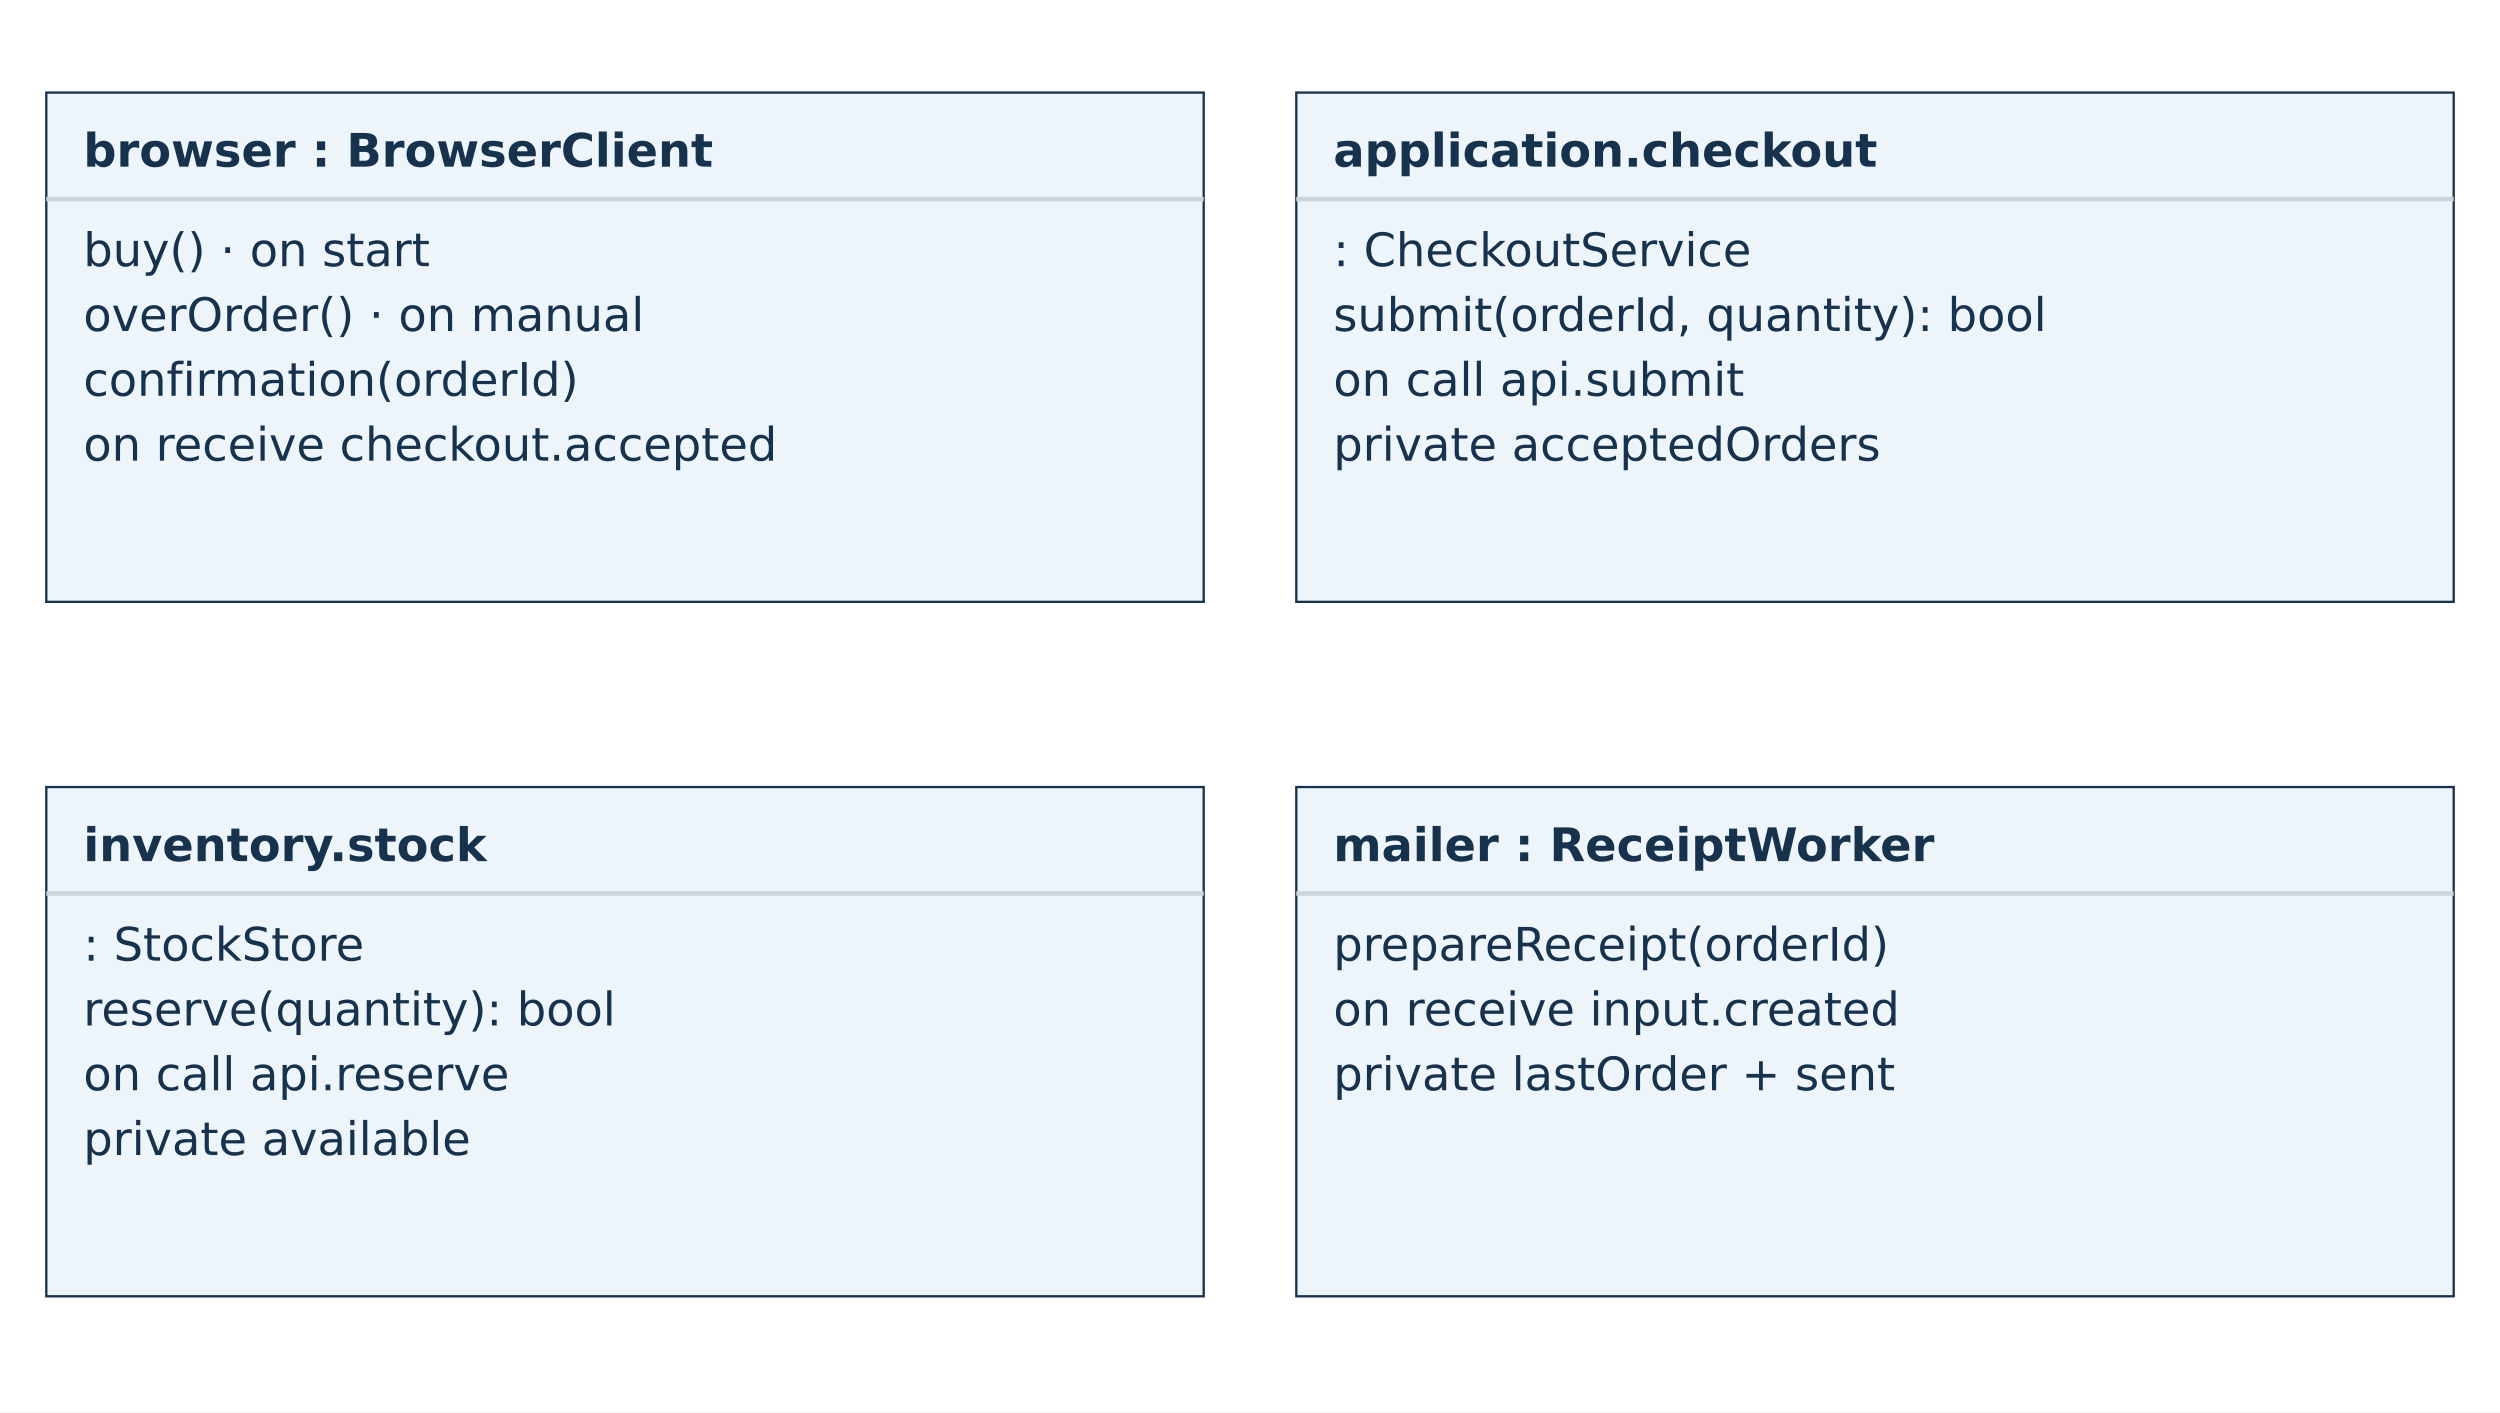
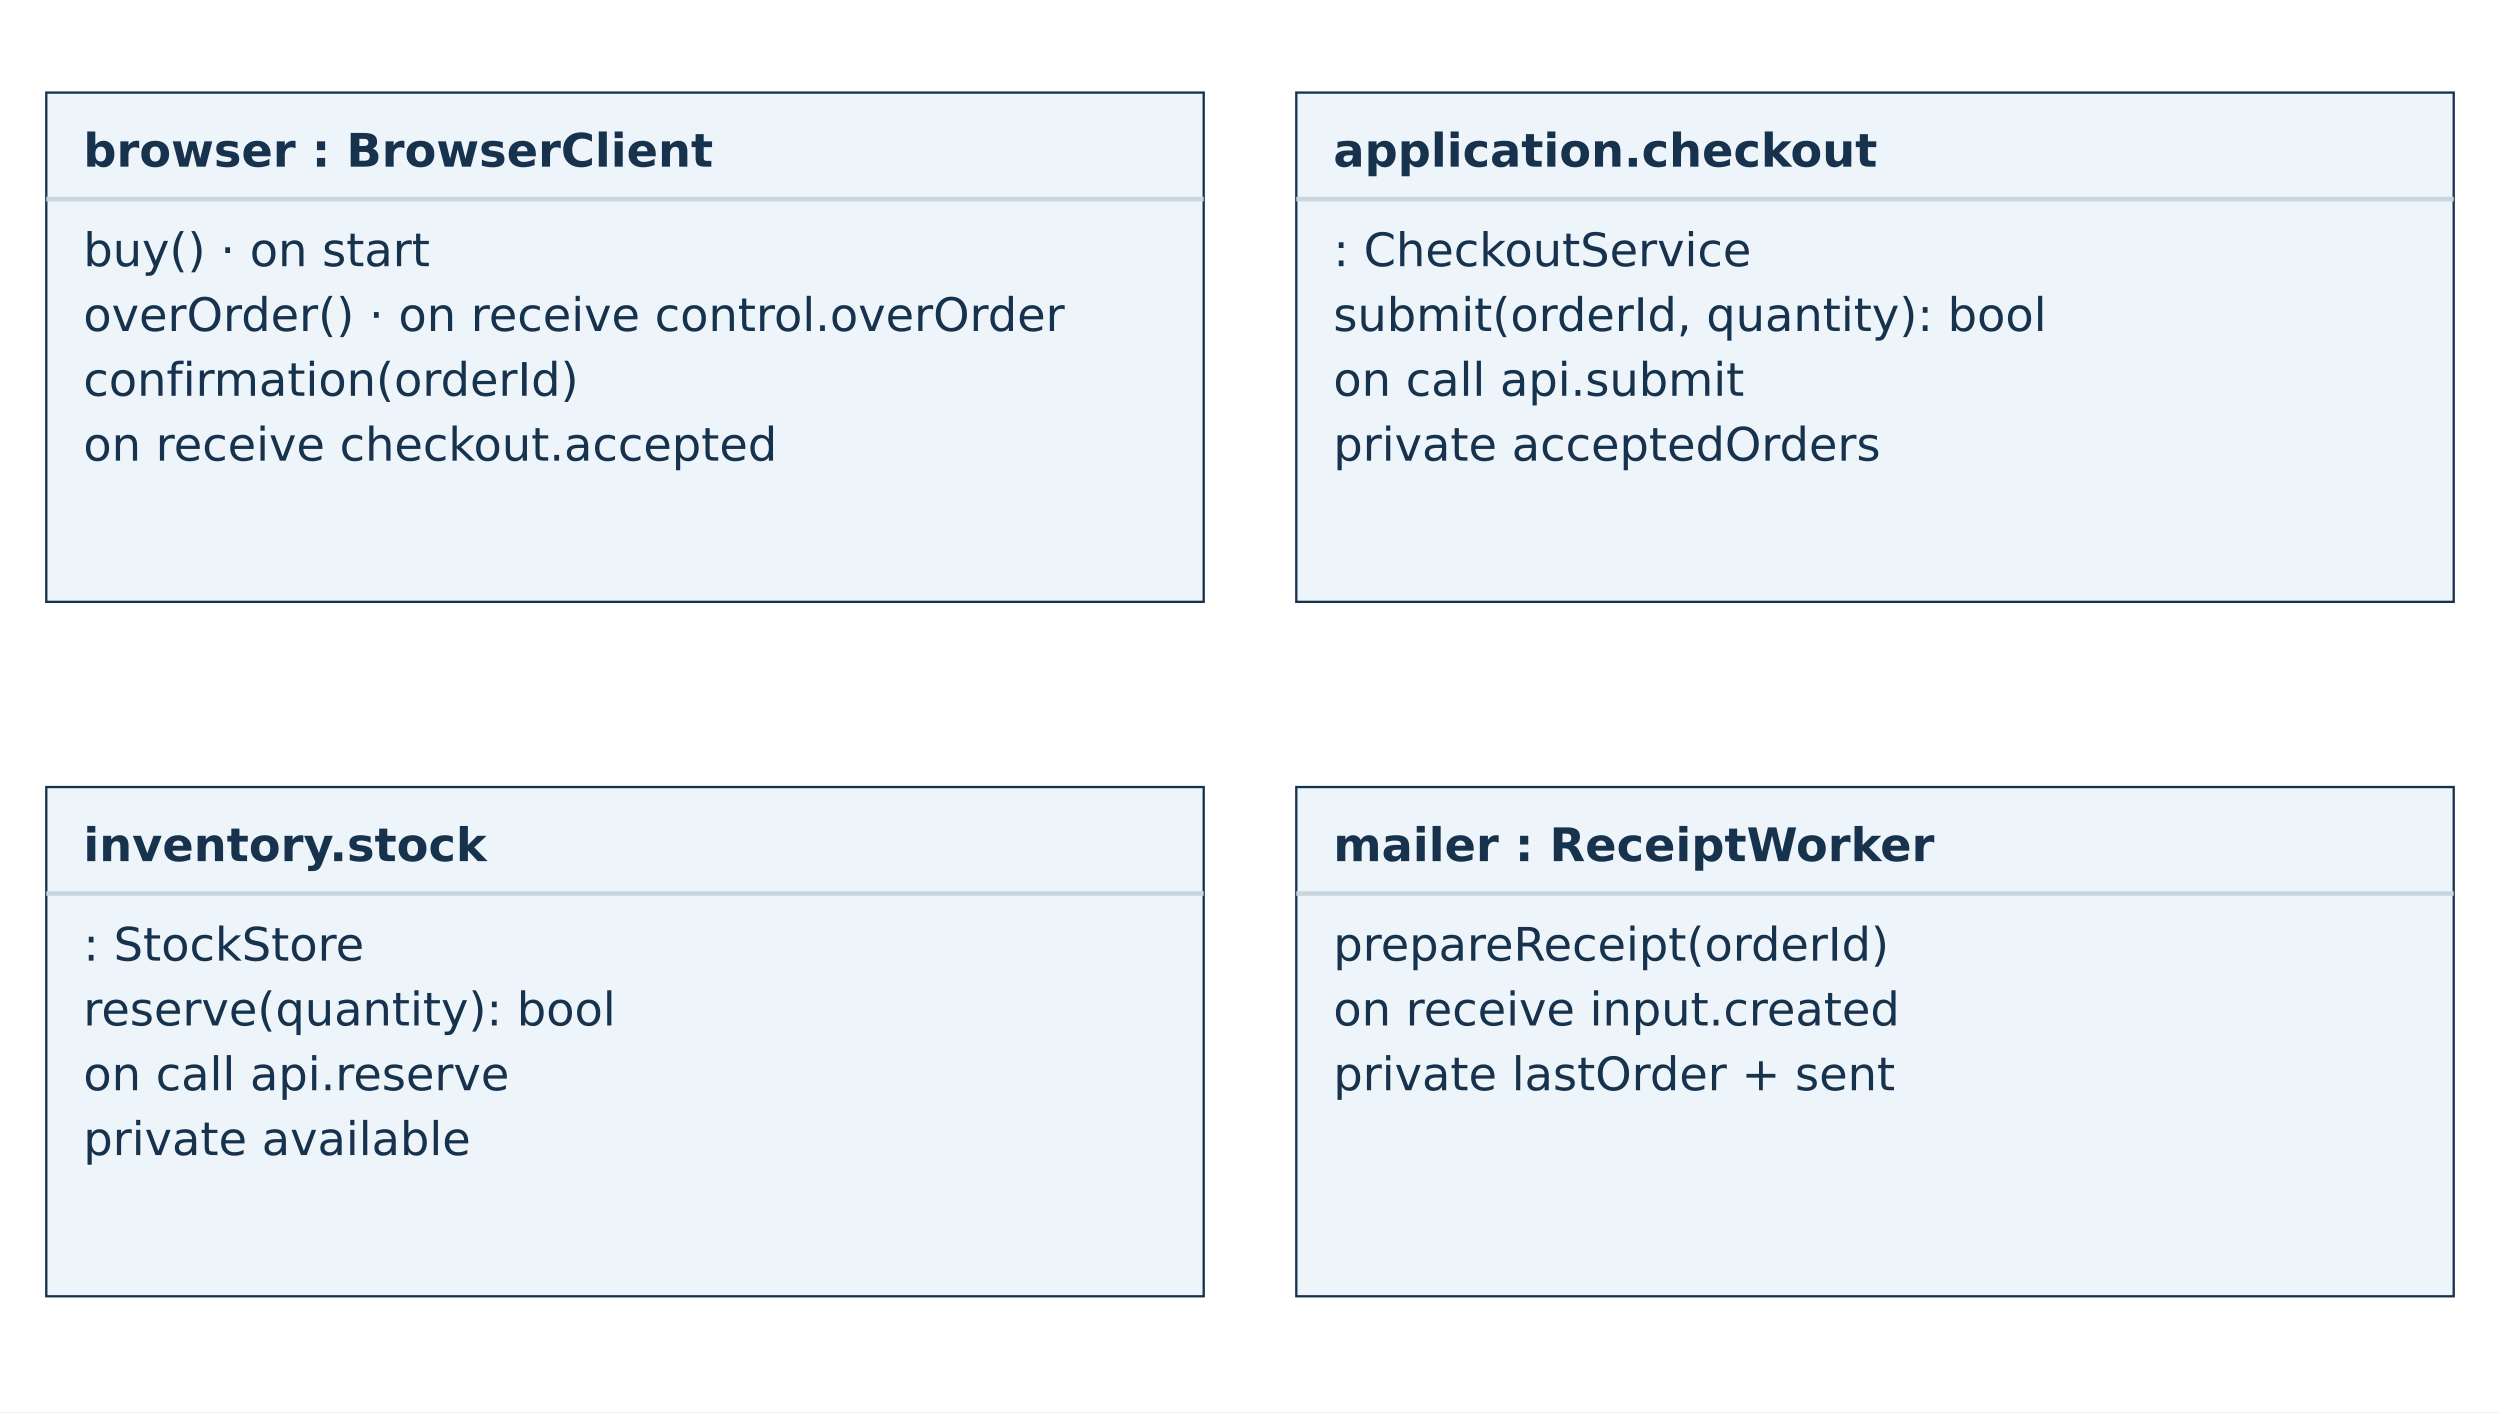
<svg xmlns="http://www.w3.org/2000/svg" width="1080" height="610" viewBox="0 0 1080 610" role="img" aria-labelledby="title desc">
  <g font-family="DejaVu Sans, sans-serif">
    <rect x="0" y="0" width="1080" height="610" rx="0" fill="white" stroke="none" />
    <rect x="20" y="40" width="500" height="220" rx="0" fill="#eef5fa" stroke="#17324d" />
    <text x="36" y="72" font-size="20" font-weight="700" fill="#17324d">browser : BrowserClient</text>
    <polyline points="20,86 520,86" fill="none" stroke="#cad6df" stroke-width="2" />
    <text x="36" y="115" font-size="20" font-weight="400" fill="#17324d">buy() · on start</text>
-     <text x="36" y="143" font-size="20" font-weight="400" fill="#17324d">overOrder() · on manual</text>
+     <text x="36" y="143" font-size="20" font-weight="400" fill="#17324d">overOrder() · on receive control.overOrder</text>
    <text x="36" y="171" font-size="20" font-weight="400" fill="#17324d">confirmation(orderId)</text>
    <text x="36" y="199" font-size="20" font-weight="400" fill="#17324d">on receive checkout.accepted</text>
    <rect x="560" y="40" width="500" height="220" rx="0" fill="#eef5fa" stroke="#17324d" />
    <text x="576" y="72" font-size="20" font-weight="700" fill="#17324d">application.checkout</text>
    <polyline points="560,86 1060,86" fill="none" stroke="#cad6df" stroke-width="2" />
    <text x="576" y="115" font-size="20" font-weight="400" fill="#17324d">: CheckoutService</text>
    <text x="576" y="143" font-size="20" font-weight="400" fill="#17324d">submit(orderId, quantity): bool</text>
    <text x="576" y="171" font-size="20" font-weight="400" fill="#17324d">on call api.submit</text>
    <text x="576" y="199" font-size="20" font-weight="400" fill="#17324d">private acceptedOrders</text>
    <rect x="20" y="340" width="500" height="220" rx="0" fill="#eef5fa" stroke="#17324d" />
    <text x="36" y="372" font-size="20" font-weight="700" fill="#17324d">inventory.stock</text>
    <polyline points="20,386 520,386" fill="none" stroke="#cad6df" stroke-width="2" />
    <text x="36" y="415" font-size="20" font-weight="400" fill="#17324d">: StockStore</text>
    <text x="36" y="443" font-size="20" font-weight="400" fill="#17324d">reserve(quantity): bool</text>
    <text x="36" y="471" font-size="20" font-weight="400" fill="#17324d">on call api.reserve</text>
    <text x="36" y="499" font-size="20" font-weight="400" fill="#17324d">private available</text>
    <rect x="560" y="340" width="500" height="220" rx="0" fill="#eef5fa" stroke="#17324d" />
    <text x="576" y="372" font-size="20" font-weight="700" fill="#17324d">mailer : ReceiptWorker</text>
    <polyline points="560,386 1060,386" fill="none" stroke="#cad6df" stroke-width="2" />
    <text x="576" y="415" font-size="20" font-weight="400" fill="#17324d">prepareReceipt(orderId)</text>
    <text x="576" y="443" font-size="20" font-weight="400" fill="#17324d">on receive input.created</text>
    <text x="576" y="471" font-size="20" font-weight="400" fill="#17324d">private lastOrder + sent</text>
  </g>
</svg>
